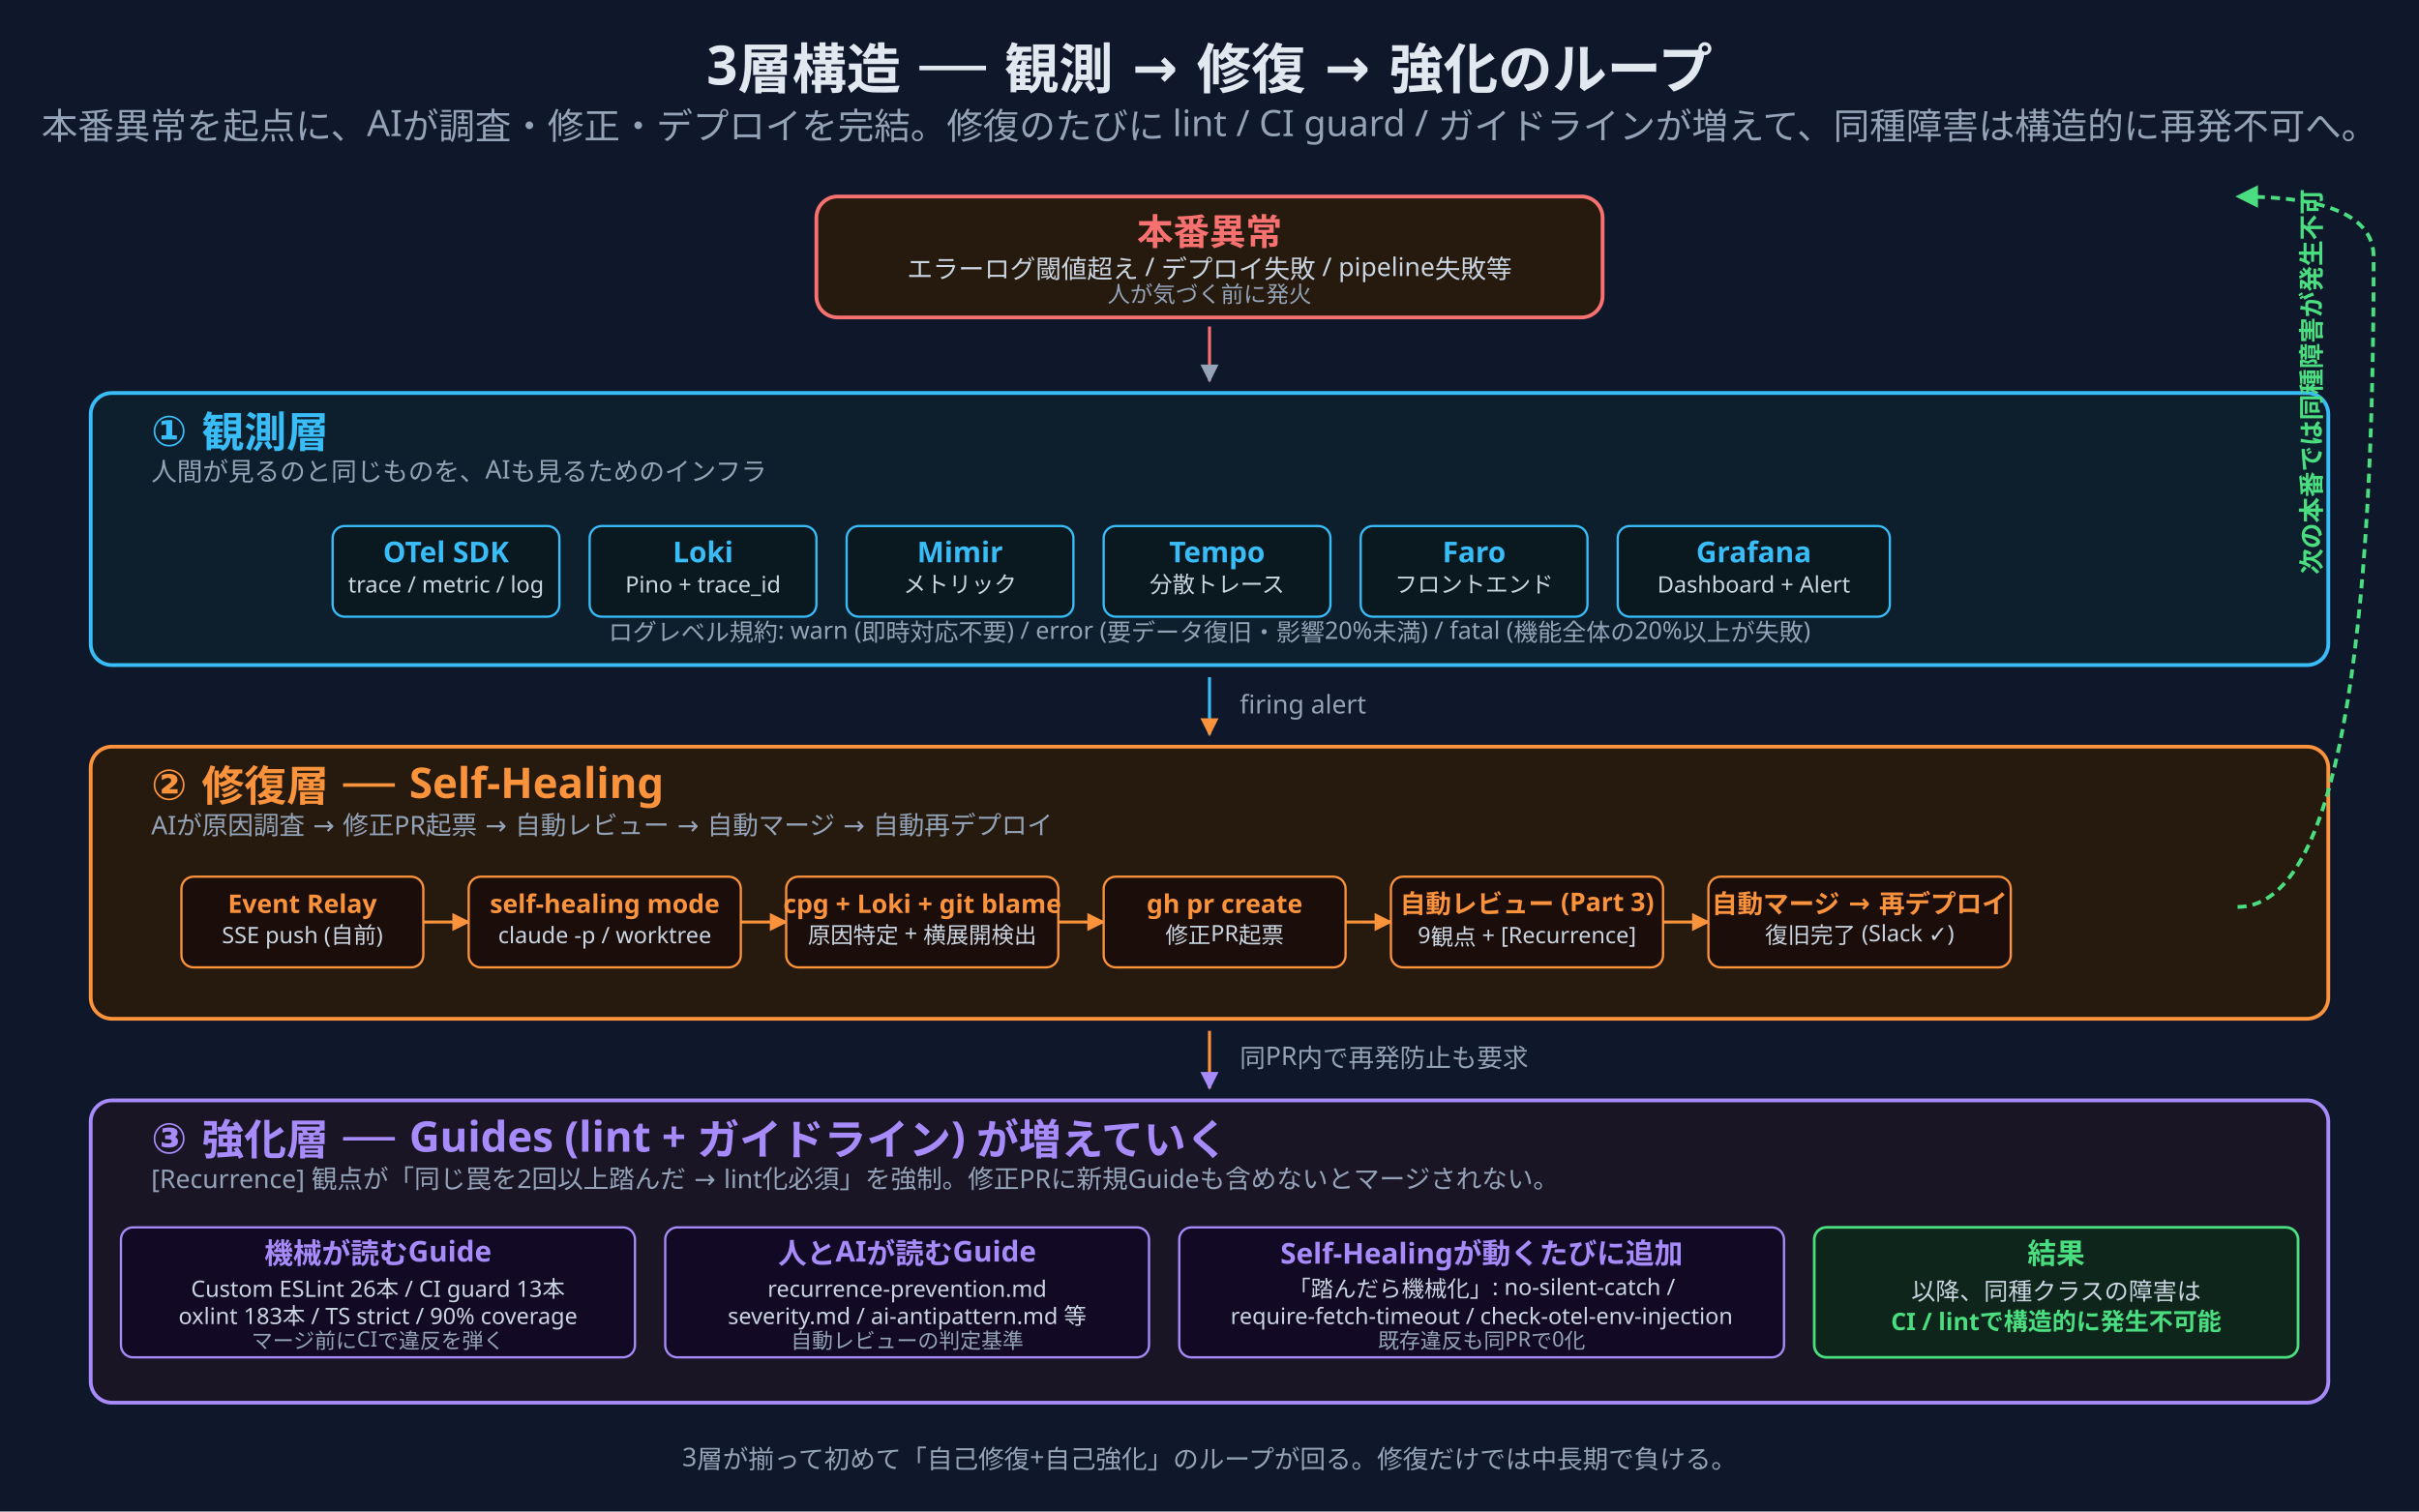
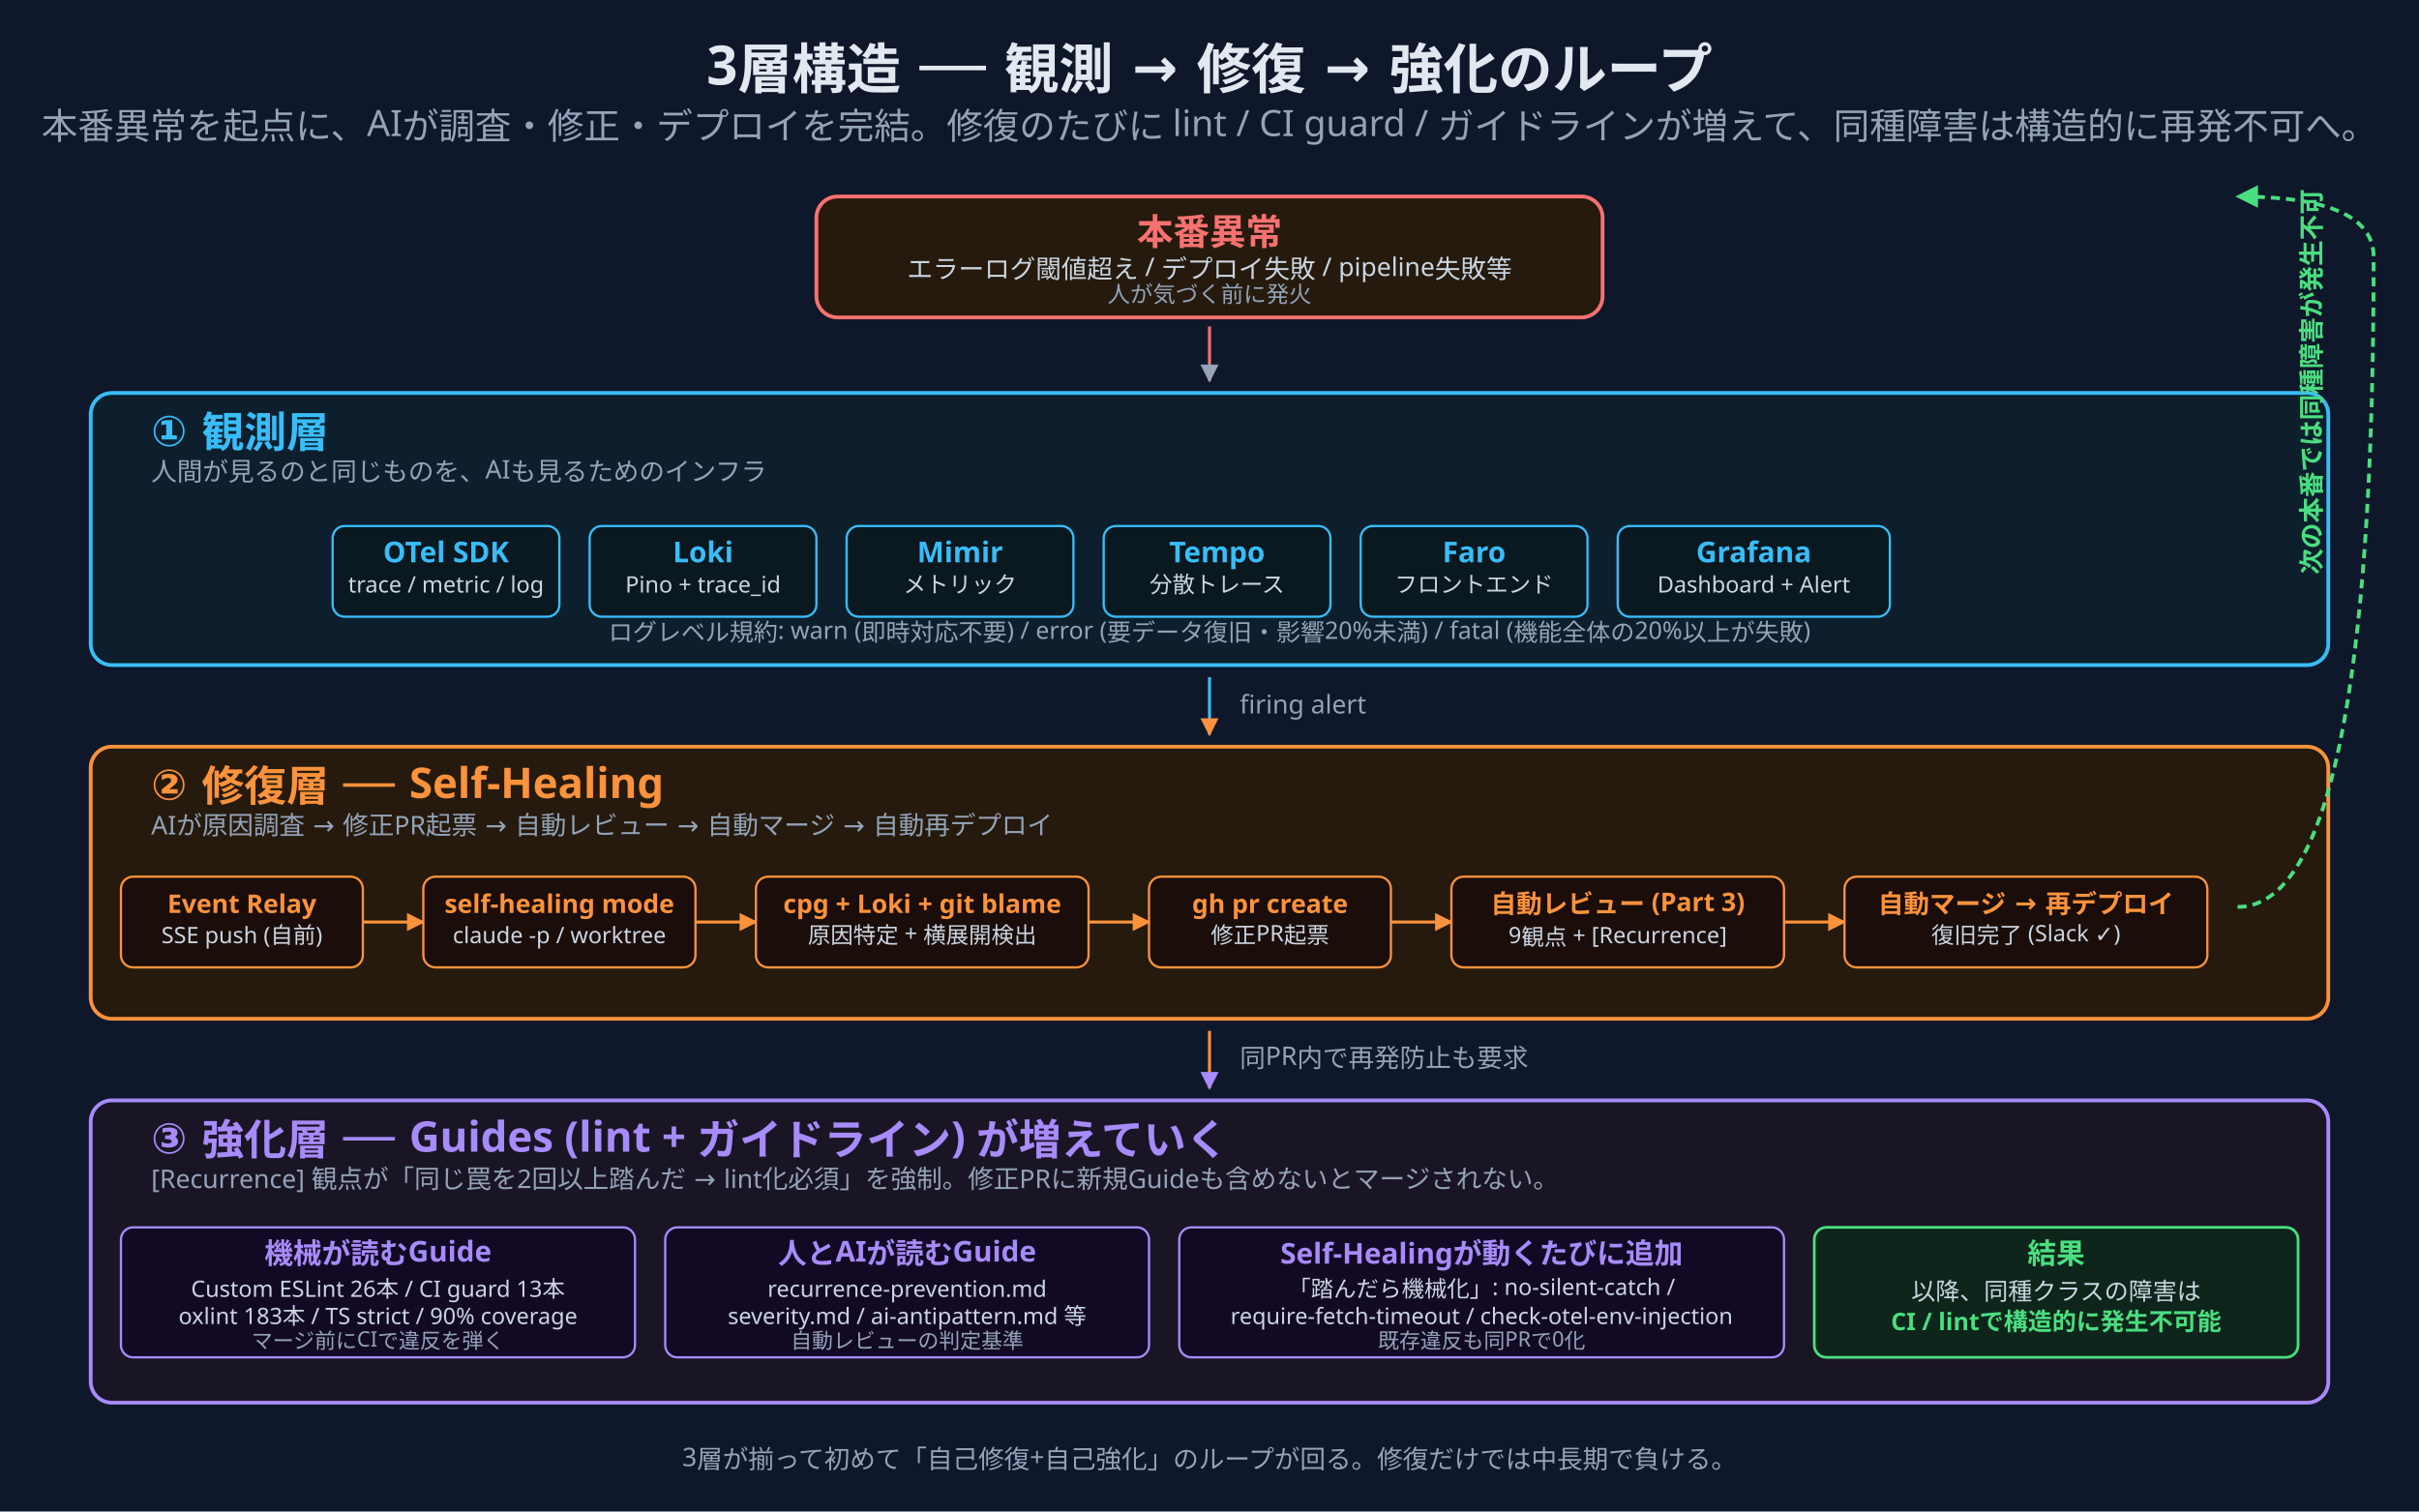
<svg xmlns="http://www.w3.org/2000/svg" width="1600" height="1000" viewBox="0 0 1600 1000">
  <rect width="1600" height="1000" fill="#0f172a" />
  <defs>
    <marker id="a-94a3b8" viewBox="0 0 10 10" refX="9" refY="5" markerWidth="6" markerHeight="6" orient="auto-start-reverse">
      <path d="M 0 0 L 10 5 L 0 10 z" fill="#94a3b8" />
    </marker>
    <marker id="a-4ade80" viewBox="0 0 10 10" refX="9" refY="5" markerWidth="6" markerHeight="6" orient="auto-start-reverse">
      <path d="M 0 0 L 10 5 L 0 10 z" fill="#4ade80" />
    </marker>
    <marker id="a-38bdf8" viewBox="0 0 10 10" refX="9" refY="5" markerWidth="6" markerHeight="6" orient="auto-start-reverse">
      <path d="M 0 0 L 10 5 L 0 10 z" fill="#38bdf8" />
    </marker>
    <marker id="a-fb923c" viewBox="0 0 10 10" refX="9" refY="5" markerWidth="6" markerHeight="6" orient="auto-start-reverse">
      <path d="M 0 0 L 10 5 L 0 10 z" fill="#fb923c" />
    </marker>
    <marker id="a-a78bfa" viewBox="0 0 10 10" refX="9" refY="5" markerWidth="6" markerHeight="6" orient="auto-start-reverse">
      <path d="M 0 0 L 10 5 L 0 10 z" fill="#a78bfa" />
    </marker>
  </defs>
  <text x="800" y="56" font-size="36" fill="#e2e8f0" text-anchor="middle" font-weight="bold" font-family="Noto Sans JP, sans-serif">3層構造 ── 観測 → 修復 → 強化のループ</text>
  <text x="800" y="92" font-size="24" fill="#94a3b8" text-anchor="middle" font-family="Noto Sans JP, sans-serif">本番異常を起点に、AIが調査・修正・デプロイを完結。修復のたびに lint / CI guard / ガイドラインが増えて、同種障害は構造的に再発不可へ。</text>
  <g font-family="Noto Sans JP, sans-serif">
    <rect x="540" y="130" width="520" height="80" rx="14" fill="#251a0d" stroke="#f87171" stroke-width="2.5" />
    <text x="800" y="162" font-size="24" fill="#f87171" text-anchor="middle" font-weight="bold">本番異常</text>
    <text x="800" y="184" font-size="17" fill="#cbd5e1" text-anchor="middle">エラーログ閾値超え / デプロイ失敗 / pipeline失敗等</text>
    <text x="800" y="200" font-size="15" fill="#94a3b8" text-anchor="middle">人が気づく前に発火</text>
  </g>
  <line x1="800" y1="216" x2="800" y2="252" stroke="#f87171" stroke-width="2" marker-end="url(#a-94a3b8)" />
  <g font-family="Noto Sans JP, sans-serif">
    <rect x="60" y="260" width="1480" height="180" rx="14" fill="#0d1f2d" stroke="#38bdf8" stroke-width="2.5" />
    <text x="100" y="295" font-size="28" fill="#38bdf8" font-weight="bold">① 観測層</text>
    <text x="100" y="318" font-size="17" fill="#94a3b8">人間が見るのと同じものを、AIも見るためのインフラ</text>
    <g transform="translate(0, 348)">
      <rect x="220" y="0" width="150" height="60" rx="8" fill="#0a1820" stroke="#38bdf8" stroke-width="1.5" />
      <text x="295" y="24" font-size="19" fill="#38bdf8" text-anchor="middle" font-weight="bold">OTel SDK</text>
      <text x="295" y="44" font-size="15" fill="#cbd5e1" text-anchor="middle">trace / metric / log</text>
      <rect x="390" y="0" width="150" height="60" rx="8" fill="#0a1820" stroke="#38bdf8" stroke-width="1.5" />
      <text x="465" y="24" font-size="19" fill="#38bdf8" text-anchor="middle" font-weight="bold">Loki</text>
      <text x="465" y="44" font-size="15" fill="#cbd5e1" text-anchor="middle">Pino + trace_id</text>
      <rect x="560" y="0" width="150" height="60" rx="8" fill="#0a1820" stroke="#38bdf8" stroke-width="1.5" />
      <text x="635" y="24" font-size="19" fill="#38bdf8" text-anchor="middle" font-weight="bold">Mimir</text>
      <text x="635" y="44" font-size="15" fill="#cbd5e1" text-anchor="middle">メトリック</text>
      <rect x="730" y="0" width="150" height="60" rx="8" fill="#0a1820" stroke="#38bdf8" stroke-width="1.5" />
      <text x="805" y="24" font-size="19" fill="#38bdf8" text-anchor="middle" font-weight="bold">Tempo</text>
      <text x="805" y="44" font-size="15" fill="#cbd5e1" text-anchor="middle">分散トレース</text>
      <rect x="900" y="0" width="150" height="60" rx="8" fill="#0a1820" stroke="#38bdf8" stroke-width="1.5" />
      <text x="975" y="24" font-size="19" fill="#38bdf8" text-anchor="middle" font-weight="bold">Faro</text>
      <text x="975" y="44" font-size="15" fill="#cbd5e1" text-anchor="middle">フロントエンド</text>
      <rect x="1070" y="0" width="180" height="60" rx="8" fill="#0a1820" stroke="#38bdf8" stroke-width="1.5" />
      <text x="1160" y="24" font-size="19" fill="#38bdf8" text-anchor="middle" font-weight="bold">Grafana</text>
      <text x="1160" y="44" font-size="15" fill="#cbd5e1" text-anchor="middle">Dashboard + Alert</text>
    </g>
    <text x="800" y="424" font-size="16" fill="#94a3b8" text-anchor="middle">ログレベル規約: warn (即時対応不要) / error (要データ復旧・影響20%未満) / fatal (機能全体の20%以上が失敗)</text>
  </g>
  <line x1="800" y1="448" x2="800" y2="486" stroke="#38bdf8" stroke-width="2" marker-end="url(#a-fb923c)" />
  <text x="820" y="472" font-size="17" fill="#94a3b8" font-family="Noto Sans JP, sans-serif">firing alert</text>
  <g font-family="Noto Sans JP, sans-serif">
    <rect x="60" y="494" width="1480" height="180" rx="14" fill="#251a0d" stroke="#fb923c" stroke-width="2.5" />
    <text x="100" y="529" font-size="28" fill="#fb923c" font-weight="bold">② 修復層 ── Self-Healing</text>
    <text x="100" y="552" font-size="17" fill="#94a3b8">AIが原因調査 → 修正PR起票 → 自動レビュー → 自動マージ → 自動再デプロイ</text>
    <g transform="translate(0, 580)">
-       <rect x="120" y="0" width="160" height="60" rx="8" fill="#1a0d0a" stroke="#fb923c" stroke-width="1.5" />
-       <text x="200" y="24" font-size="17" fill="#fb923c" text-anchor="middle" font-weight="bold">Event Relay</text>
-       <text x="200" y="44" font-size="15" fill="#cbd5e1" text-anchor="middle">SSE push (自前)</text>
-       <line x1="280" y1="30" x2="310" y2="30" stroke="#fb923c" stroke-width="2" marker-end="url(#a-fb923c)" />
-       <rect x="310" y="0" width="180" height="60" rx="8" fill="#1a0d0a" stroke="#fb923c" stroke-width="1.5" />
-       <text x="400" y="24" font-size="17" fill="#fb923c" text-anchor="middle" font-weight="bold">self-healing mode</text>
-       <text x="400" y="44" font-size="15" fill="#cbd5e1" text-anchor="middle">claude -p / worktree</text>
-       <line x1="490" y1="30" x2="520" y2="30" stroke="#fb923c" stroke-width="2" marker-end="url(#a-fb923c)" />
-       <rect x="520" y="0" width="180" height="60" rx="8" fill="#1a0d0a" stroke="#fb923c" stroke-width="1.5" />
+       <rect x="80" y="0" width="160" height="60" rx="8" fill="#1a0d0a" stroke="#fb923c" stroke-width="1.5" />
+       <text x="160" y="24" font-size="17" fill="#fb923c" text-anchor="middle" font-weight="bold">Event Relay</text>
+       <text x="160" y="44" font-size="15" fill="#cbd5e1" text-anchor="middle">SSE push (自前)</text>
+       <line x1="240" y1="30" x2="280" y2="30" stroke="#fb923c" stroke-width="2" marker-end="url(#a-fb923c)" />
+       <rect x="280" y="0" width="180" height="60" rx="8" fill="#1a0d0a" stroke="#fb923c" stroke-width="1.5" />
+       <text x="370" y="24" font-size="17" fill="#fb923c" text-anchor="middle" font-weight="bold">self-healing mode</text>
+       <text x="370" y="44" font-size="15" fill="#cbd5e1" text-anchor="middle">claude -p / worktree</text>
+       <line x1="460" y1="30" x2="500" y2="30" stroke="#fb923c" stroke-width="2" marker-end="url(#a-fb923c)" />
+       <rect x="500" y="0" width="220" height="60" rx="8" fill="#1a0d0a" stroke="#fb923c" stroke-width="1.5" />
      <text x="610" y="24" font-size="17" fill="#fb923c" text-anchor="middle" font-weight="bold">cpg + Loki + git blame</text>
      <text x="610" y="44" font-size="15" fill="#cbd5e1" text-anchor="middle">原因特定 + 横展開検出</text>
-       <line x1="700" y1="30" x2="730" y2="30" stroke="#fb923c" stroke-width="2" marker-end="url(#a-fb923c)" />
-       <rect x="730" y="0" width="160" height="60" rx="8" fill="#1a0d0a" stroke="#fb923c" stroke-width="1.5" />
-       <text x="810" y="24" font-size="17" fill="#fb923c" text-anchor="middle" font-weight="bold">gh pr create</text>
-       <text x="810" y="44" font-size="15" fill="#cbd5e1" text-anchor="middle">修正PR起票</text>
-       <line x1="890" y1="30" x2="920" y2="30" stroke="#fb923c" stroke-width="2" marker-end="url(#a-fb923c)" />
-       <rect x="920" y="0" width="180" height="60" rx="8" fill="#1a0d0a" stroke="#fb923c" stroke-width="1.5" />
-       <text x="1010" y="24" font-size="17" fill="#fb923c" text-anchor="middle" font-weight="bold">自動レビュー (Part 3)</text>
-       <text x="1010" y="44" font-size="15" fill="#cbd5e1" text-anchor="middle">9観点 + [Recurrence]</text>
-       <line x1="1100" y1="30" x2="1130" y2="30" stroke="#fb923c" stroke-width="2" marker-end="url(#a-fb923c)" />
-       <rect x="1130" y="0" width="200" height="60" rx="8" fill="#1a0d0a" stroke="#fb923c" stroke-width="1.5" />
-       <text x="1230" y="24" font-size="17" fill="#fb923c" text-anchor="middle" font-weight="bold">自動マージ → 再デプロイ</text>
-       <text x="1230" y="44" font-size="15" fill="#cbd5e1" text-anchor="middle">復旧完了 (Slack ✓)</text>
+       <line x1="720" y1="30" x2="760" y2="30" stroke="#fb923c" stroke-width="2" marker-end="url(#a-fb923c)" />
+       <rect x="760" y="0" width="160" height="60" rx="8" fill="#1a0d0a" stroke="#fb923c" stroke-width="1.5" />
+       <text x="840" y="24" font-size="17" fill="#fb923c" text-anchor="middle" font-weight="bold">gh pr create</text>
+       <text x="840" y="44" font-size="15" fill="#cbd5e1" text-anchor="middle">修正PR起票</text>
+       <line x1="920" y1="30" x2="960" y2="30" stroke="#fb923c" stroke-width="2" marker-end="url(#a-fb923c)" />
+       <rect x="960" y="0" width="220" height="60" rx="8" fill="#1a0d0a" stroke="#fb923c" stroke-width="1.5" />
+       <text x="1070" y="24" font-size="17" fill="#fb923c" text-anchor="middle" font-weight="bold">自動レビュー (Part 3)</text>
+       <text x="1070" y="44" font-size="15" fill="#cbd5e1" text-anchor="middle">9観点 + [Recurrence]</text>
+       <line x1="1180" y1="30" x2="1220" y2="30" stroke="#fb923c" stroke-width="2" marker-end="url(#a-fb923c)" />
+       <rect x="1220" y="0" width="240" height="60" rx="8" fill="#1a0d0a" stroke="#fb923c" stroke-width="1.5" />
+       <text x="1340" y="24" font-size="17" fill="#fb923c" text-anchor="middle" font-weight="bold">自動マージ → 再デプロイ</text>
+       <text x="1340" y="44" font-size="15" fill="#cbd5e1" text-anchor="middle">復旧完了 (Slack ✓)</text>
    </g>
  </g>
  <line x1="800" y1="682" x2="800" y2="720" stroke="#fb923c" stroke-width="2" marker-end="url(#a-a78bfa)" />
  <text x="820" y="706" font-size="17" fill="#94a3b8" font-family="Noto Sans JP, sans-serif">同PR内で再発防止も要求</text>
  <g font-family="Noto Sans JP, sans-serif">
    <rect x="60" y="728" width="1480" height="200" rx="14" fill="#1a1525" stroke="#a78bfa" stroke-width="2.5" />
    <text x="100" y="763" font-size="28" fill="#a78bfa" font-weight="bold">③ 強化層 ── Guides (lint + ガイドライン) が増えていく</text>
    <text x="100" y="786" font-size="17" fill="#94a3b8">[Recurrence] 観点が「同じ罠を2回以上踏んだ → lint化必須」を強制。修正PRに新規Guideも含めないとマージされない。</text>
    <g transform="translate(0, 812)">
      <rect x="80" y="0" width="340" height="86" rx="8" fill="#120a25" stroke="#a78bfa" stroke-width="1.5" />
      <text x="250" y="24" font-size="19" fill="#a78bfa" text-anchor="middle" font-weight="bold">機械が読むGuide</text>
      <text x="250" y="46" font-size="15" fill="#cbd5e1" text-anchor="middle">Custom ESLint 26本 / CI guard 13本</text>
      <text x="250" y="64" font-size="15" fill="#cbd5e1" text-anchor="middle">oxlint 183本 / TS strict / 90% coverage</text>
      <text x="250" y="80" font-size="14" fill="#94a3b8" text-anchor="middle">マージ前にCIで違反を弾く</text>
      <rect x="440" y="0" width="320" height="86" rx="8" fill="#120a25" stroke="#a78bfa" stroke-width="1.5" />
      <text x="600" y="24" font-size="19" fill="#a78bfa" text-anchor="middle" font-weight="bold">人とAIが読むGuide</text>
      <text x="600" y="46" font-size="15" fill="#cbd5e1" text-anchor="middle">recurrence-prevention.md</text>
      <text x="600" y="64" font-size="15" fill="#cbd5e1" text-anchor="middle">severity.md / ai-antipattern.md 等</text>
      <text x="600" y="80" font-size="14" fill="#94a3b8" text-anchor="middle">自動レビューの判定基準</text>
      <rect x="780" y="0" width="400" height="86" rx="8" fill="#120a25" stroke="#a78bfa" stroke-width="1.5" />
      <text x="980" y="24" font-size="19" fill="#a78bfa" text-anchor="middle" font-weight="bold">Self-Healingが動くたびに追加</text>
      <text x="980" y="46" font-size="15" fill="#cbd5e1" text-anchor="middle">「踏んだら機械化」: no-silent-catch /</text>
      <text x="980" y="64" font-size="15" fill="#cbd5e1" text-anchor="middle">require-fetch-timeout / check-otel-env-injection</text>
      <text x="980" y="80" font-size="14" fill="#94a3b8" text-anchor="middle">既存違反も同PRで0化</text>
      <rect x="1200" y="0" width="320" height="86" rx="8" fill="#0d251a" stroke="#4ade80" stroke-width="1.8" />
      <text x="1360" y="24" font-size="19" fill="#4ade80" text-anchor="middle" font-weight="bold">結果</text>
      <text x="1360" y="48" font-size="16" fill="#cbd5e1" text-anchor="middle">以降、同種クラスの障害は</text>
      <text x="1360" y="68" font-size="16" fill="#cbd5e1" text-anchor="middle">
        <tspan font-weight="bold" fill="#4ade80">CI / lintで構造的に発生不可能</tspan>
      </text>
    </g>
  </g>
  <path d="M 1480 600 Q 1570 600 1570 170 Q 1570 130 1480 130" fill="none" stroke="#4ade80" stroke-width="2.5" stroke-dasharray="6,4" marker-end="url(#a-4ade80)" />
  <text x="1535" y="380" font-size="17" fill="#4ade80" font-family="Noto Sans JP, sans-serif" font-weight="bold" transform="rotate(-90, 1535, 380)">次の本番では同種障害が発生不可</text>
  <text x="800" y="970" font-size="17" fill="#94a3b8" text-anchor="middle" font-family="Noto Sans JP, sans-serif">3層が揃って初めて「自己修復+自己強化」のループが回る。修復だけでは中長期で負ける。</text>
</svg>
